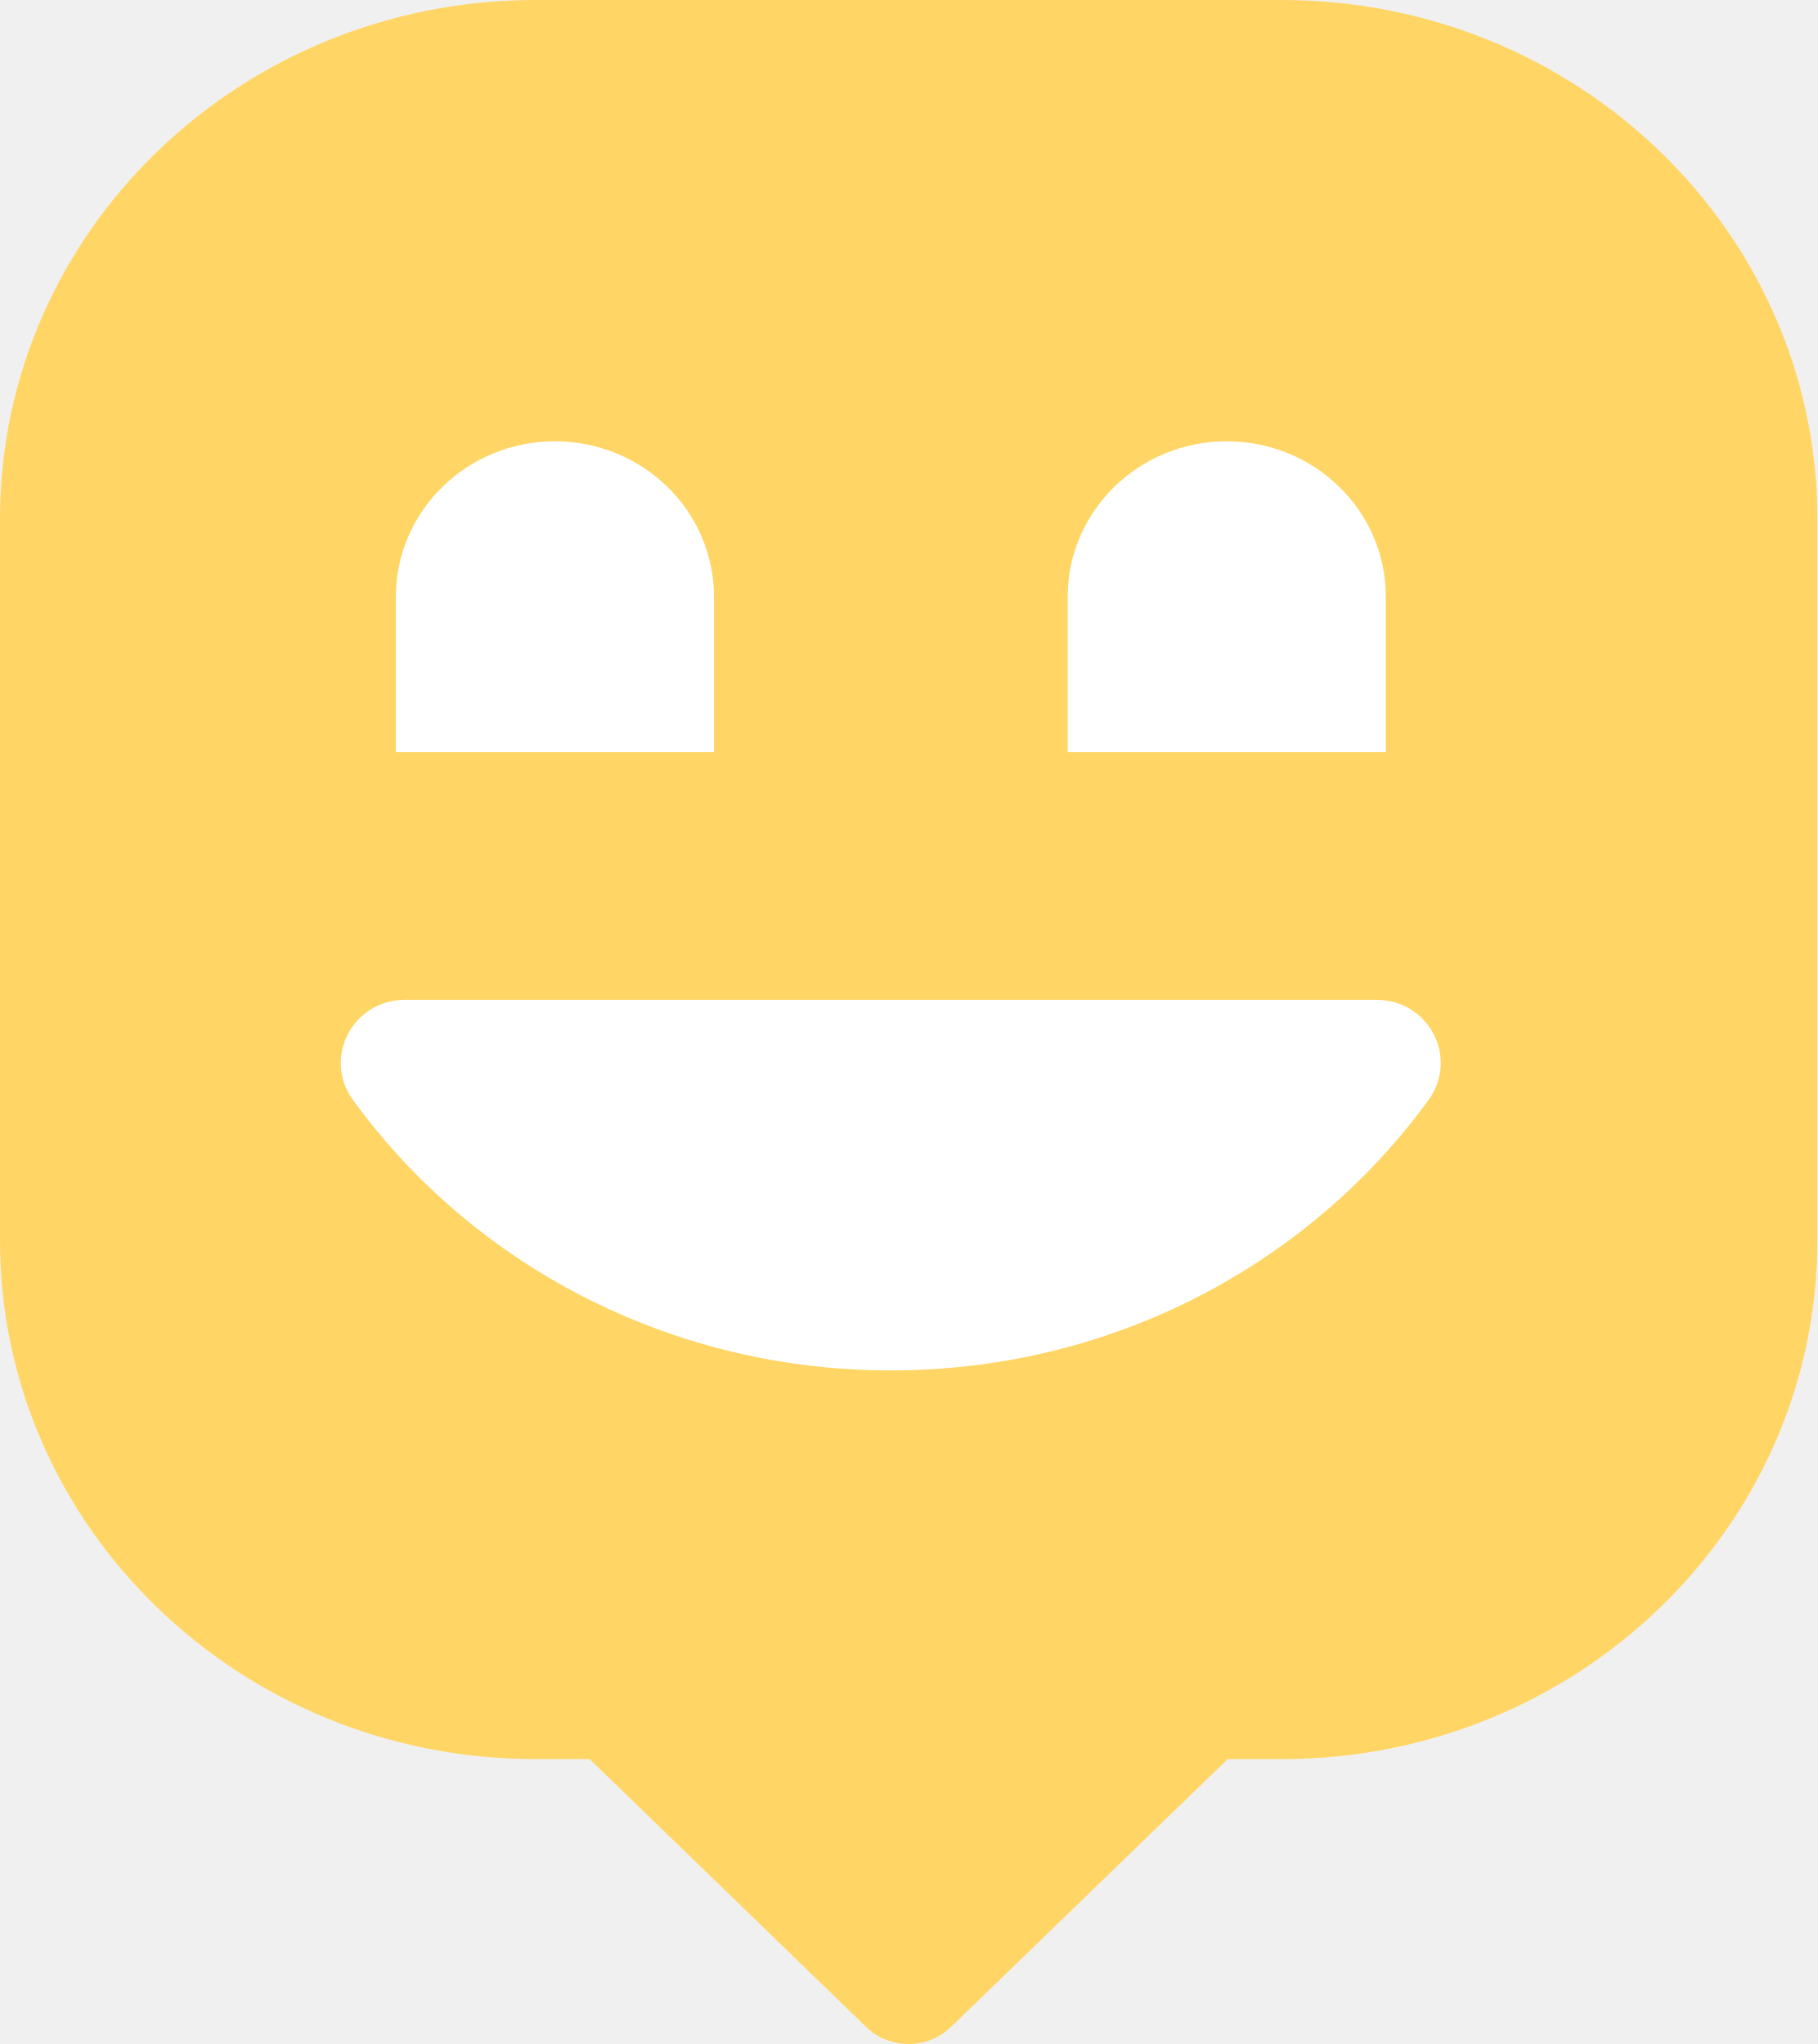
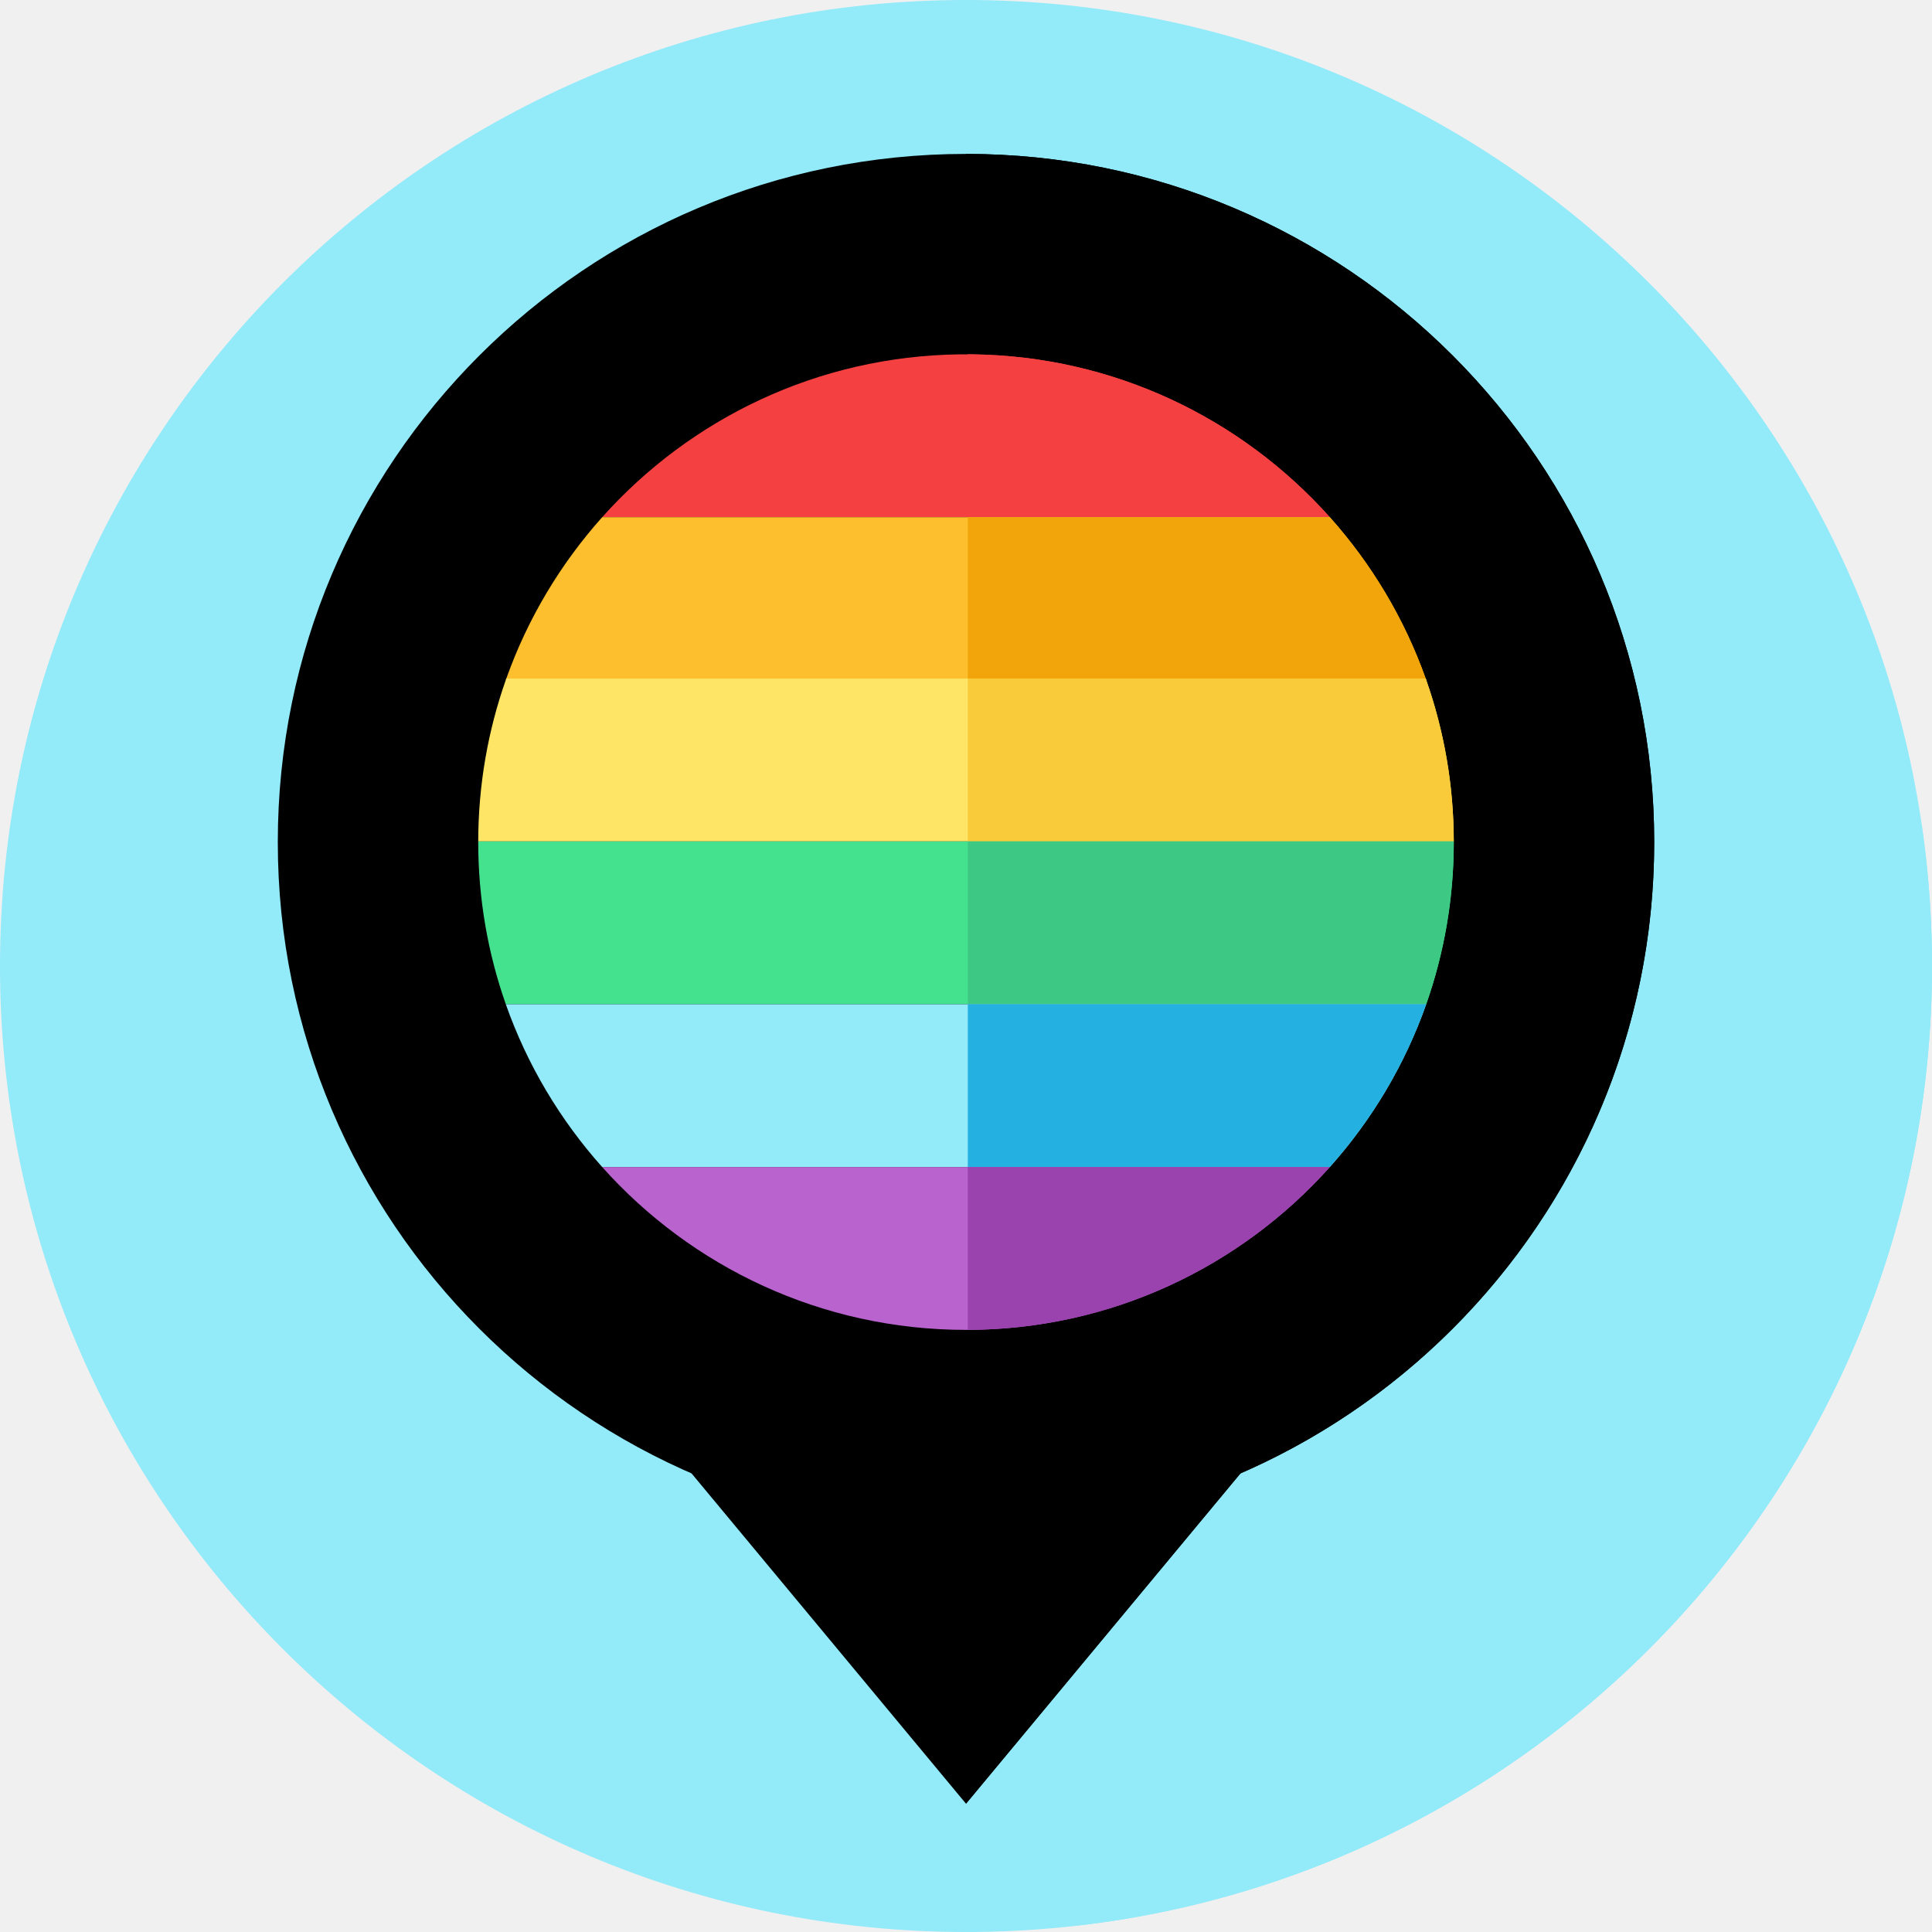
- <svg xmlns="http://www.w3.org/2000/svg" width="64" height="72" viewBox="0 0 64 72" fill="none">
-   <path d="M64 18.271V43.694C64 53.784 55.556 61.965 45.142 61.965H43.235L33.494 71.396C33.113 71.766 32.585 72 32 72C31.46 72 30.97 71.809 30.595 71.489L30.43 71.329L30.423 71.322L20.765 61.965H18.852C8.443 61.965 0 53.784 0 43.694V18.271C0 8.181 8.443 0 18.858 0H45.142C55.556 0 64 8.181 64 18.271Z" fill="#FFD666" />
-   <path d="M14.27 35.219C12.413 35.219 11.355 37.269 12.432 38.749C16.62 44.514 23.546 48.273 31.372 48.273C39.197 48.273 46.117 44.508 50.305 38.749C51.382 37.269 50.324 35.219 48.467 35.219H14.27Z" fill="white" />
-   <path d="M25.143 26.494H13.941V21.02C13.941 17.998 16.45 15.545 19.542 15.545C22.634 15.545 25.143 17.998 25.143 21.02V26.494Z" fill="white" />
-   <path d="M48.803 26.494H37.6V21.02C37.6 17.998 40.109 15.545 43.202 15.545C46.294 15.545 48.803 17.998 48.803 21.02V26.494Z" fill="white" />
+ <svg xmlns="http://www.w3.org/2000/svg" version="1.1" width="512" height="512" x="0" y="0" viewBox="0 0 512 512" style="enable-background:new 0 0 512 512" xml:space="preserve" class="">
+   <g>
+     <g>
+       <g>
+         <g id="XMLID_113_">
+           <g id="XMLID_114_">
+             <g id="XMLID_115_">
+               <g id="XMLID_116_">
+                 <g id="XMLID_117_">
+                   <g id="XMLID_118_">
+                     <g id="XMLID_119_">
+                       <g id="XMLID_120_">
+                         <g id="XMLID_121_">
+                           <g id="XMLID_122_">
+                             <g id="XMLID_123_">
+                               <g id="XMLID_124_">
+                                 <g id="XMLID_125_">
+                                   <g id="XMLID_126_">
+                                     <circle id="XMLID_127_" cx="256" cy="256" fill="#93eaf9" r="256" data-original="#93eaf9" style="" class="" />
+                                   </g>
+                                 </g>
+                               </g>
+                             </g>
+                           </g>
+                         </g>
+                       </g>
+                     </g>
+                   </g>
+                 </g>
+               </g>
+             </g>
+           </g>
+         </g>
+       </g>
+       <path d="m512 256c0-12.706-.94-25.191-2.728-37.401l-121.146-121.146-257.853 257.812 155.053 155.053c127.571-14.552 226.674-122.853 226.674-254.318z" fill="#93eaf9" data-original="#2dd0fa" style="" class="" />
+       <g>
+         <path d="m255.999 377.923-101.751-22.382 101.751 122.459 101.753-122.459z" fill="#000000" data-original="#605858" style="" class="" />
+         <path d="m357.75 355.54-29.02 34.93-72.73 87.53v-100.08z" fill="#000000" data-original="#3a3131" style="" class="" />
+         <circle cx="256" cy="223.169" fill="#000000" r="182.38" data-original="#f7f7f7" style="" class="" />
+         <path d="m438.38 223.17c0 74.87-45.12 139.21-109.65 167.3-22.28 9.7-46.88 15.08-72.73 15.08v-364.76c100.73 0 182.38 81.65 182.38 182.38z" fill="#000000" data-original="#dddddd" style="" class="" />
+         <g>
+           <g>
+             <g>
+               <path d="m352.402 137.048h-192.804c23.333-26.104 57.092-42.669 94.734-43.143h3.338c37.641.474 71.399 17.039 94.732 43.143z" fill="#f44040" data-original="#ff66cc" style="" class="" />
+             </g>
+           </g>
+           <g>
+             <g>
+               <g>
+                 <path d="m352.402 137.048h-95.929v-43.153c.402 0 .793 0 1.195.01 37.643.474 71.401 17.039 94.734 43.143z" fill="#f44040" data-original="#f440c1" style="" class="" />
+               </g>
+             </g>
+           </g>
+           <g>
+             <g>
+               <path d="m377.961 180.202h-243.922c.051-.124.093-.247.134-.371 5.676-15.937 14.381-30.431 25.424-42.783h192.805c11.043 12.352 19.748 26.846 25.424 42.783.042.123.083.247.135.371z" fill="#fdbf2d" data-original="#fdbf2d" style="" class="" />
+             </g>
+           </g>
+           <g>
+             <g>
+               <path d="m377.961 180.202h-121.487v-43.153h95.929c11.043 12.352 19.748 26.846 25.424 42.783.041.122.082.246.134.37z" fill="#f2a50a" data-original="#f2a50a" style="" class="" />
+             </g>
+           </g>
+           <g>
+             <g>
+               <path d="m385.265 222.984h-258.53c.021-14.999 2.596-29.391 7.304-42.783.051-.124.093-.247.134-.371h243.654c.041.124.082.247.134.371 4.708 13.393 7.283 27.784 7.304 42.783z" fill="#ffe566" data-original="#ffe566" style="" class="" />
+             </g>
+           </g>
+           <g>
+             <g>
+               <path d="m385.265 222.984h-128.791v-43.154h121.353c.041.124.082.247.134.371 4.708 13.393 7.283 27.784 7.304 42.783z" fill="#f9cb3a" data-original="#f9cb3a" style="" class="" />
+             </g>
+           </g>
+           <g>
+             <g>
+               <path d="m385.265 222.984v.185c0 15.061-2.575 29.514-7.304 42.958h-243.922c-4.728-13.444-7.304-27.897-7.304-42.958v-.185z" fill="#44e28f" data-original="#44e28f" style="" class="" />
+             </g>
+           </g>
+           <g>
+             <g>
+               <path d="m385.265 222.984v.185c0 15.061-2.575 29.514-7.304 42.958h-121.487v-43.143z" fill="#3dc983" data-original="#3dc983" style="" class="" />
+             </g>
+           </g>
+           <g>
+             <g>
+               <path d="m377.961 266.128c-5.666 16.081-14.422 30.699-25.548 43.153h-192.826c-11.126-12.455-19.882-27.073-25.548-43.153z" fill="#93eaf9" data-original="#2dd0fa" style="" class="" />
+             </g>
+           </g>
+           <g>
+             <g>
+               <path d="m377.961 266.128c-5.666 16.081-14.422 30.699-25.548 43.153h-95.939v-43.153z" fill="#24b0e0" data-original="#24b0e0" style="" class="" />
+             </g>
+           </g>
+           <g>
+             <g>
+               <path d="m352.413 309.281c-23.673 26.485-58.101 43.154-96.413 43.154s-72.74-16.668-96.413-43.154z" fill="#b963ce" data-original="#b963ce" style="" />
+             </g>
+           </g>
+           <g>
+             <g>
+               <path d="m352.413 309.281c-23.58 26.372-57.813 43.02-95.939 43.154v-43.154z" fill="#9a43af" data-original="#9a43af" style="" class="" />
+             </g>
+           </g>
+         </g>
+       </g>
+     </g>
+   </g>
</svg>
